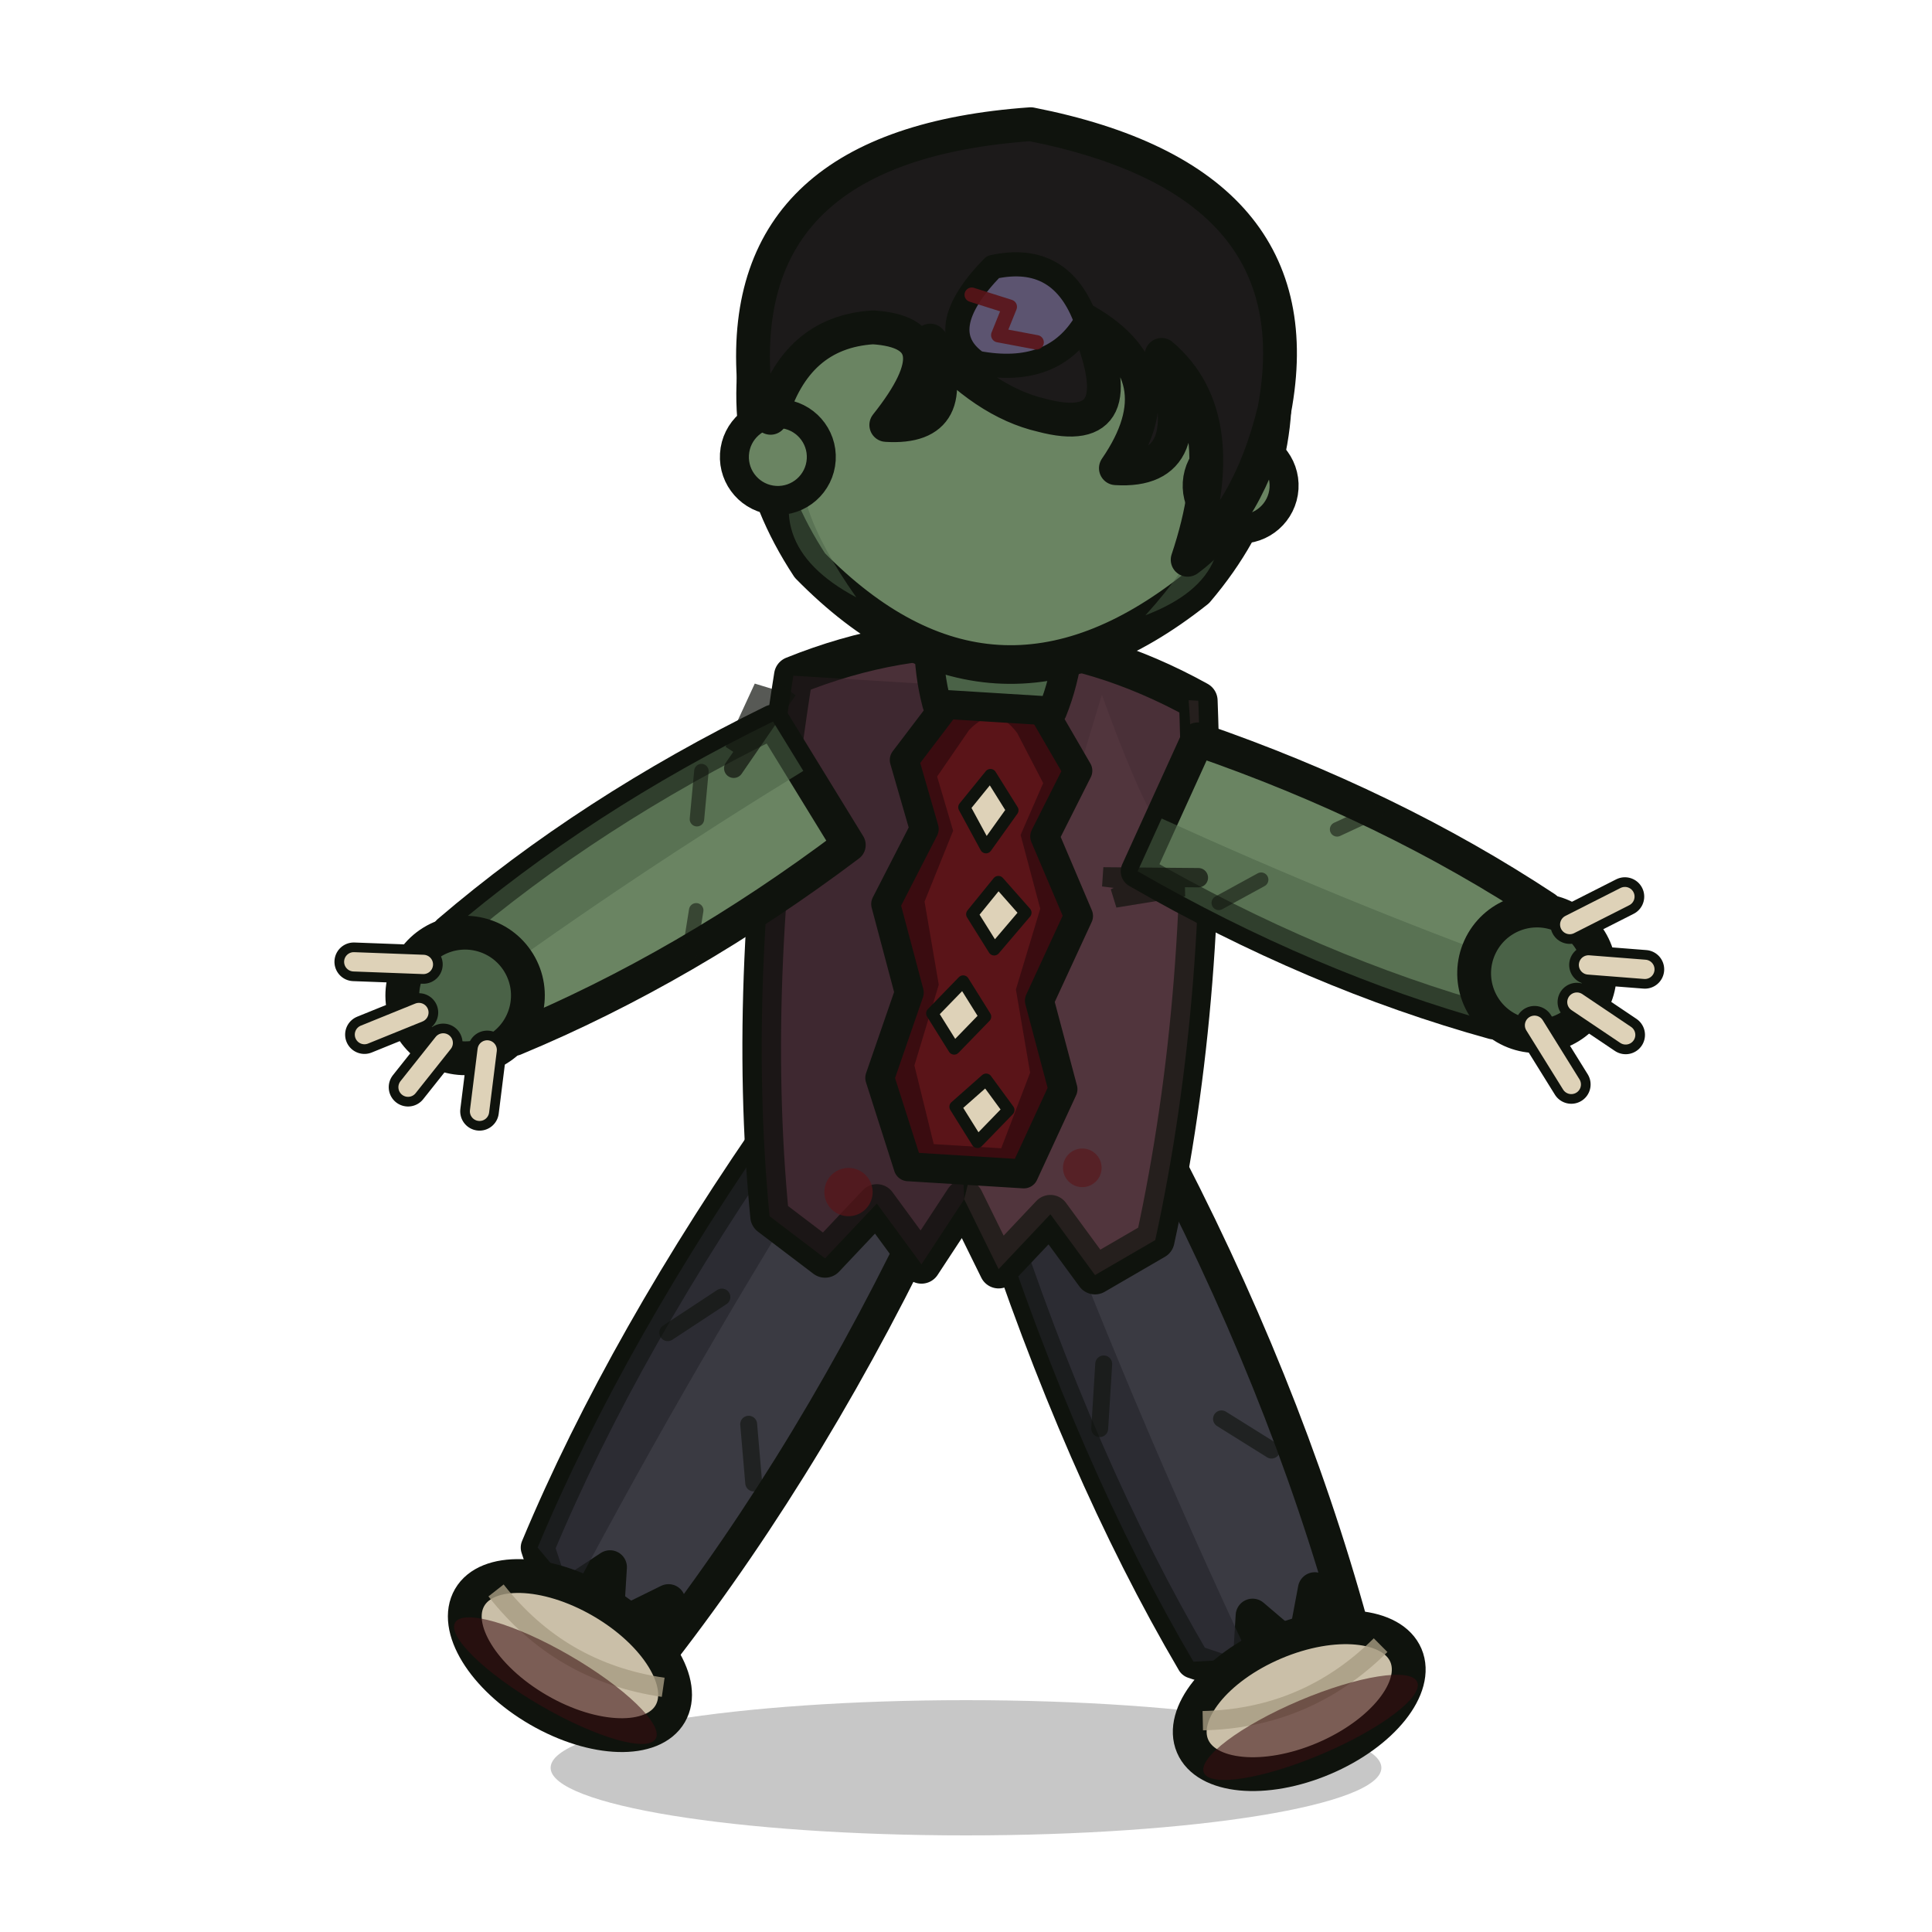
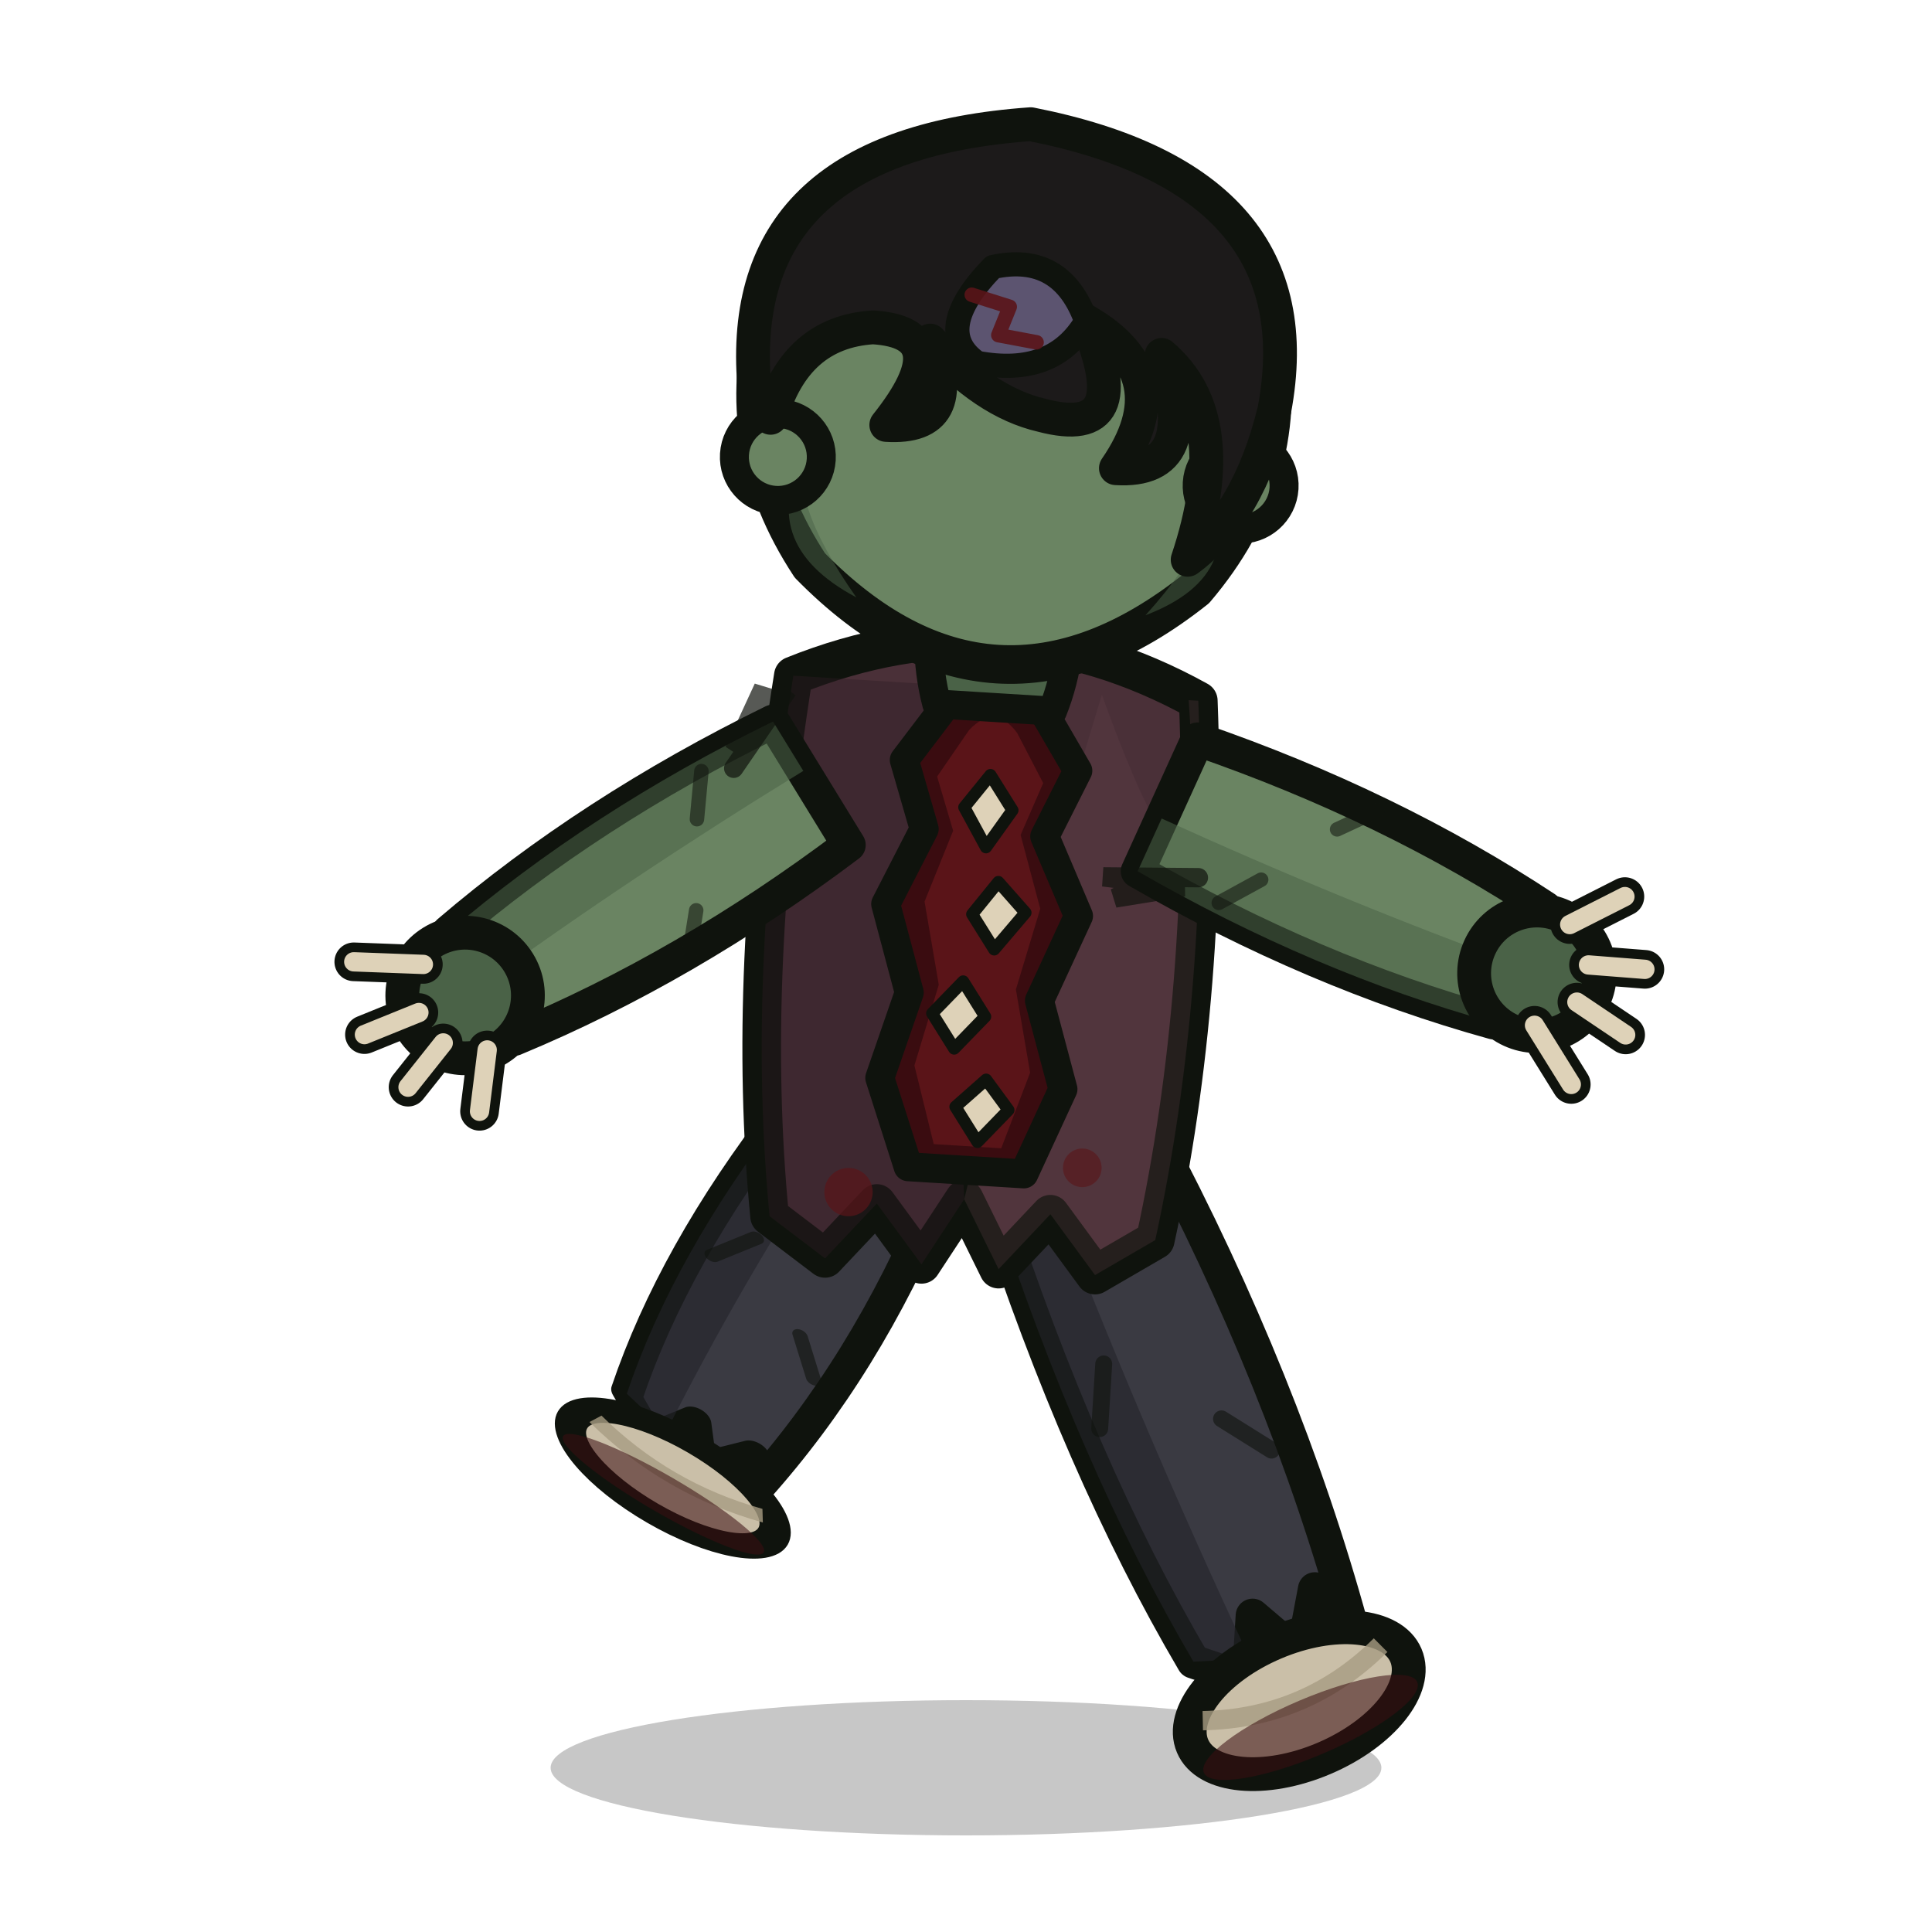
<svg xmlns="http://www.w3.org/2000/svg" id="art" viewBox="0 0 400 400">
  <ellipse cx="200" cy="366" rx="86" ry="14" fill="#000000" opacity="0.22" />
  <g transform="translate(0,-7.7) rotate(3.54 200 250)">
-     <g transform="translate(178,248) rotate(26.552) scale(1.0)" opacity="1.0">
+     <g transform="translate(178,248) rotate(26.552) scale(1.0,0.646)" opacity="1.0">
      <path d="M -18,0 Q -23,58 -17,104 L -8,112 L -2,100 L 4,112 L 12,100 L 16,110 Q 23,58 18,0 Z" fill="#3a3a42" stroke="#0f130d" stroke-width="7" stroke-linejoin="round" />
      <path d="M -18,0 Q -23,58 -17,104 L -6,108 Q -8,54 -6,0 Z" fill="#232329" opacity="0.6" />
      <path d="M -10,40 L -16,52 M 8,60 L 15,70" stroke="#0f130d" stroke-width="3.5" stroke-linecap="round" opacity="0.6" />
      <ellipse cx="0" cy="120" rx="24" ry="13" fill="#cabfa8" stroke="#0f130d" stroke-width="7" />
      <path d="M -20,116 Q 0,124 20,116" fill="none" stroke="#a89c82" stroke-width="4" opacity="0.8" />
      <ellipse cx="0" cy="126" rx="24" ry="6" fill="#3a0c10" opacity="0.55" />
    </g>
-     <g transform="translate(222,248) rotate(-26.552) scale(1.0)" opacity="1.0">
+     <g transform="translate(222,248) rotate(-26.552) scale(1.0,1.0)" opacity="1.0">
      <path d="M -18,0 Q -23,58 -17,104 L -8,112 L -2,100 L 4,112 L 12,100 L 16,110 Q 23,58 18,0 Z" fill="#3a3a42" stroke="#0f130d" stroke-width="7" stroke-linejoin="round" />
      <path d="M -18,0 Q -23,58 -17,104 L -6,108 Q -8,54 -6,0 Z" fill="#232329" opacity="0.6" />
      <path d="M -10,40 L -16,52 M 8,60 L 15,70" stroke="#0f130d" stroke-width="3.5" stroke-linecap="round" opacity="0.6" />
      <ellipse cx="0" cy="120" rx="24" ry="13" fill="#cabfa8" stroke="#0f130d" stroke-width="7" />
      <path d="M -20,116 Q 0,124 20,116" fill="none" stroke="#a89c82" stroke-width="4" opacity="0.8" />
      <ellipse cx="0" cy="126" rx="24" ry="6" fill="#3a0c10" opacity="0.55" />
    </g>
    <path d="M 158,150 Q 152,212 160,262 L 172,270 L 182,258 L 192,270 L 200,256              L 208,270 L 218,258 L 228,270 L 240,262 Q 248,210 242,150 Q 200,130 158,150 Z" fill="#4a3038" stroke="#0f130d" stroke-width="8" stroke-linejoin="round" />
    <path d="M 158,150 Q 152,212 160,262 L 172,270 L 182,258 L 192,270 L 200,256 Q 194,200 190,150 Z" fill="#2e1c22" opacity="0.4" />
    <path d="M 222,150 Q 248,210 240,150 L 242,150 Q 248,210 240,262 L 228,270 L 218,258              L 208,270 L 200,256 Q 210,200 222,150 Z" fill="#66424c" opacity="0.25" />
    <path d="M 190,154 L 182,166 L 187,180 L 180,196 L 186,214 L 181,232 L 188,250              L 212,250 L 219,232 L 213,214 L 220,196 L 212,180 L 218,166 L 210,154              Q 200,145 190,154 Z" fill="#3a0c10" stroke="#0f130d" stroke-width="6" stroke-linejoin="round" />
    <path d="M 195,159 L 189,169 L 193,180 L 188,195 L 192,212 L 188,229 L 193,245              L 207,245 L 212,229 L 208,212 L 212,195 L 207,180 L 211,169 L 205,159              Q 200,153 195,159 Z" fill="#5a1418" />
    <path d="M 200,168 L 205,175 L 200,183 L 195,175 Z" fill="#ded2b8" stroke="#0f130d" stroke-width="2.5" stroke-linejoin="round" />
    <path d="M 203,190 L 209,196 L 203,204 L 198,197 Z" fill="#ded2b8" stroke="#0f130d" stroke-width="2.5" stroke-linejoin="round" />
    <path d="M 197,211 L 202,218 L 196,225 L 191,218 Z" fill="#ded2b8" stroke="#0f130d" stroke-width="2.5" stroke-linejoin="round" />
    <path d="M 203,231 L 208,237 L 202,244 L 197,237 Z" fill="#ded2b8" stroke="#0f130d" stroke-width="2.5" stroke-linejoin="round" />
    <circle cx="176" cy="256" r="5" fill="#5a1418" opacity="0.7" />
    <circle cx="224" cy="248" r="4" fill="#5a1418" opacity="0.6" />
    <path d="M 186,126 Q 184,142 188,154 L 212,154 Q 216,142 214,126 Z" fill="#4a6247" stroke="#0f130d" stroke-width="6" stroke-linejoin="round" />
    <g transform="translate(200,93)">
      <path d="M 0,-58 Q 40,-56 52,-18 Q 58,10 40,34 Q 20,52 0,52 Q -20,52 -40,34                Q -58,10 -52,-18 Q -40,-56 0,-58 Z" fill="#6a8462" stroke="#0f130d" stroke-width="8" stroke-linejoin="round" />
      <path d="M -42,10 Q -52,30 -30,40 Q -46,20 -42,10 Z" fill="#4a6247" opacity="0.5" />
      <path d="M 40,10 Q 52,30 30,40 Q 46,20 40,10 Z" fill="#4a6247" opacity="0.5" />
      <circle cx="-48" cy="12" r="9" fill="#6a8462" stroke="#0f130d" stroke-width="6" />
      <circle cx="48" cy="12" r="9" fill="#6a8462" stroke="#0f130d" stroke-width="6" />
      <path d="M -54,-4 Q -60,-52 0,-60 Q 60,-52 54,-4 Q 50,18 38,28                Q 46,-2 30,-14 Q 40,10 22,10 Q 34,-10 14,-20 Q 26,4 6,0                Q -6,-2 -18,-14 Q -10,4 -26,4 Q -12,-16 -30,-16 Q -46,-14 -50,4                Q -54,-2 -54,-4 Z" fill="#1c1a1a" stroke="#0f130d" stroke-width="7" stroke-linejoin="round" />
      <path d="M -6,-30 Q 8,-34 14,-20 Q 8,-8 -8,-10 Q -18,-16 -6,-30 Z" fill="#5c5470" stroke="#0f130d" stroke-width="5" stroke-linejoin="round" />
      <path d="M -10,-24 L -2,-22 L -4,-16 L 4,-15" stroke="#5a1418" stroke-width="3" stroke-linecap="round" stroke-linejoin="round" fill="none" opacity="0.9" />
    </g>
    <g transform="translate(163,172) rotate(54.91947) scale(1.0)" opacity="1.0">
      <path d="M -15,0 Q -19,42 -13,80 L 13,80 Q 19,42 15,0 Z" fill="#6a8462" stroke="#0f130d" stroke-width="7" stroke-linejoin="round" />
      <path d="M -15,0 Q -19,42 -13,80 L 0,80 Q -3,42 -3,0 Z" fill="#4a6247" opacity="0.55" />
      <path d="M -14,18 L -6,24 M 10,34 L 17,40" stroke="#0f130d" stroke-width="3" stroke-linecap="round" opacity="0.55" />
      <path d="M -15,4 L -22,-2 L -14,10 L -19,-6 L -11,12" fill="none" stroke="#0f130d" stroke-width="4" stroke-linecap="round" opacity="0.7" />
      <g transform="translate(0,84)">
        <circle cx="0" cy="0" r="13" fill="#4a6247" stroke="#0f130d" stroke-width="7" />
        <path d="M -10,4 L -18,16 M -2,10 L -4,22 M 6,9 L 10,20 M 12,2 L 22,10" fill="none" stroke="#0f130d" stroke-width="8" stroke-linecap="round" />
        <path d="M -10,4 L -18,16 M -2,10 L -4,22 M 6,9 L 10,20 M 12,2 L 22,10" fill="none" stroke="#ded2b8" stroke-width="4" stroke-linecap="round" />
      </g>
    </g>
    <g transform="translate(237,172) rotate(-69.08053) scale(1.0)" opacity="1.0">
      <path d="M -15,0 Q -19,42 -13,80 L 13,80 Q 19,42 15,0 Z" fill="#6a8462" stroke="#0f130d" stroke-width="7" stroke-linejoin="round" />
      <path d="M -15,0 Q -19,42 -13,80 L 0,80 Q -3,42 -3,0 Z" fill="#4a6247" opacity="0.55" />
      <path d="M -14,18 L -6,24 M 10,34 L 17,40" stroke="#0f130d" stroke-width="3" stroke-linecap="round" opacity="0.55" />
      <path d="M -15,4 L -22,-2 L -14,10 L -19,-6 L -11,12" fill="none" stroke="#0f130d" stroke-width="4" stroke-linecap="round" opacity="0.7" />
      <g transform="translate(0,84)">
        <circle cx="0" cy="0" r="13" fill="#4a6247" stroke="#0f130d" stroke-width="7" />
        <path d="M -10,4 L -18,16 M -2,10 L -4,22 M 6,9 L 10,20 M 12,2 L 22,10" fill="none" stroke="#0f130d" stroke-width="8" stroke-linecap="round" />
        <path d="M -10,4 L -18,16 M -2,10 L -4,22 M 6,9 L 10,20 M 12,2 L 22,10" fill="none" stroke="#ded2b8" stroke-width="4" stroke-linecap="round" />
      </g>
    </g>
  </g>
</svg>
